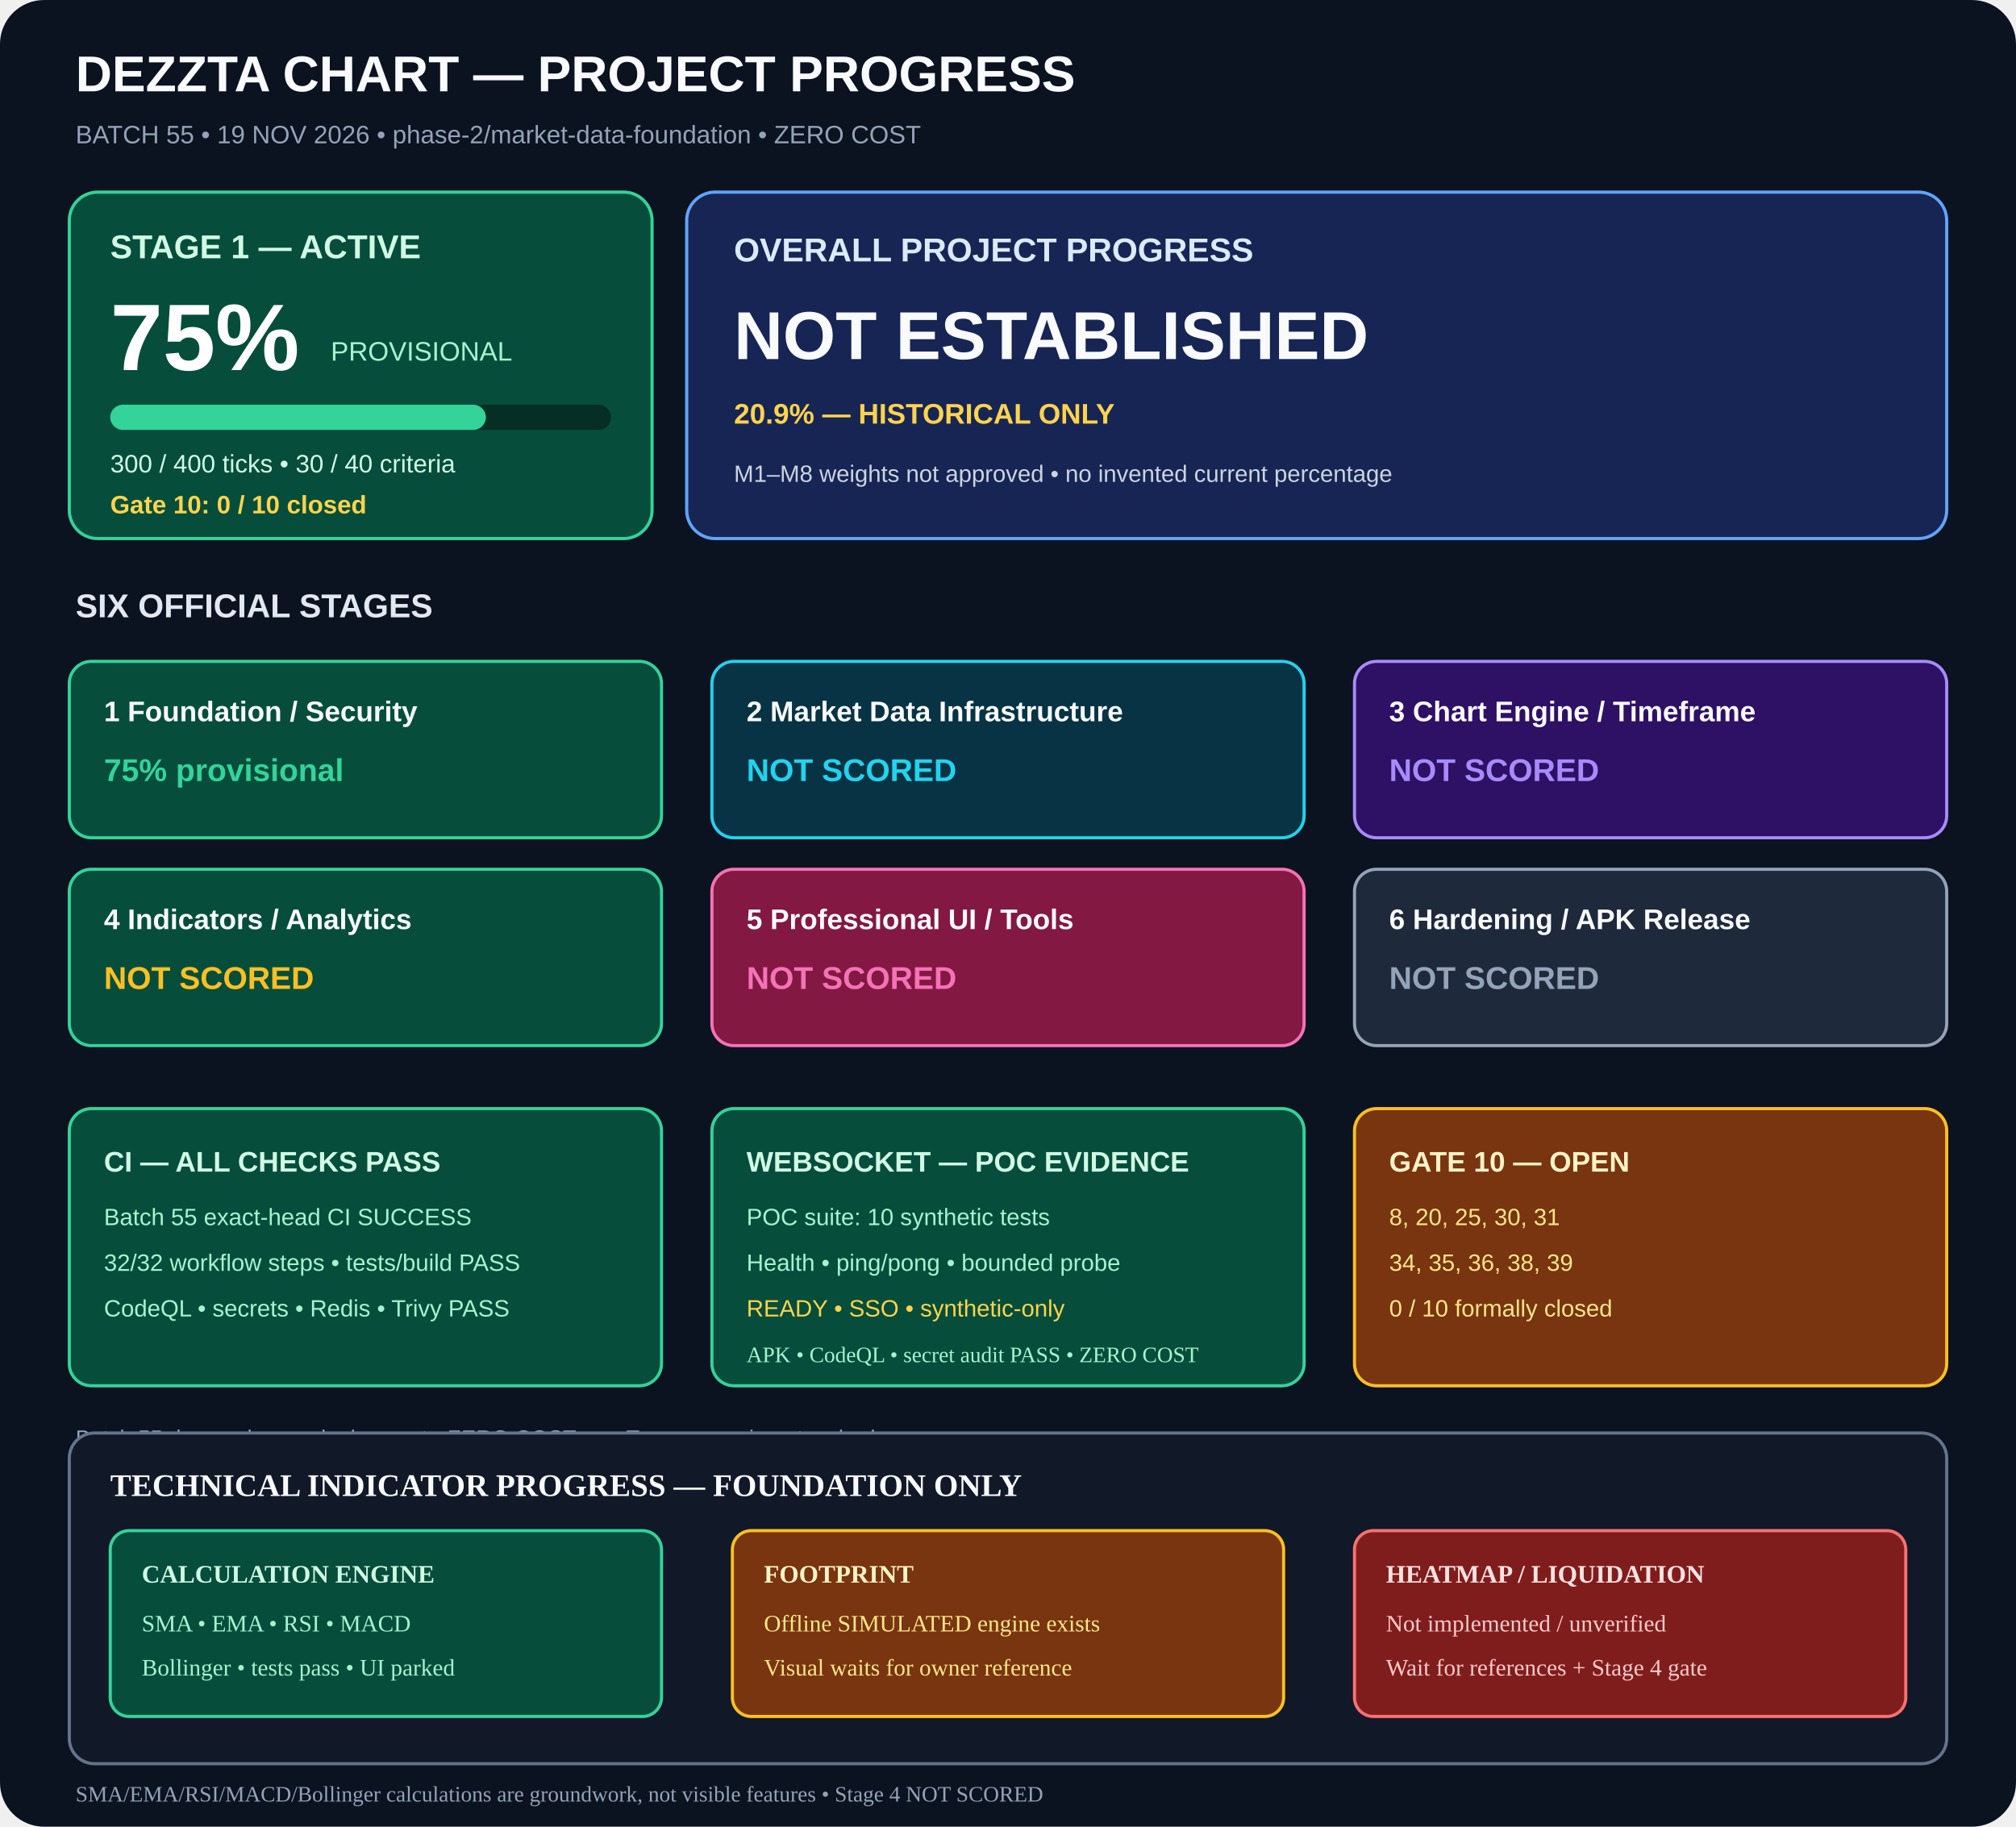
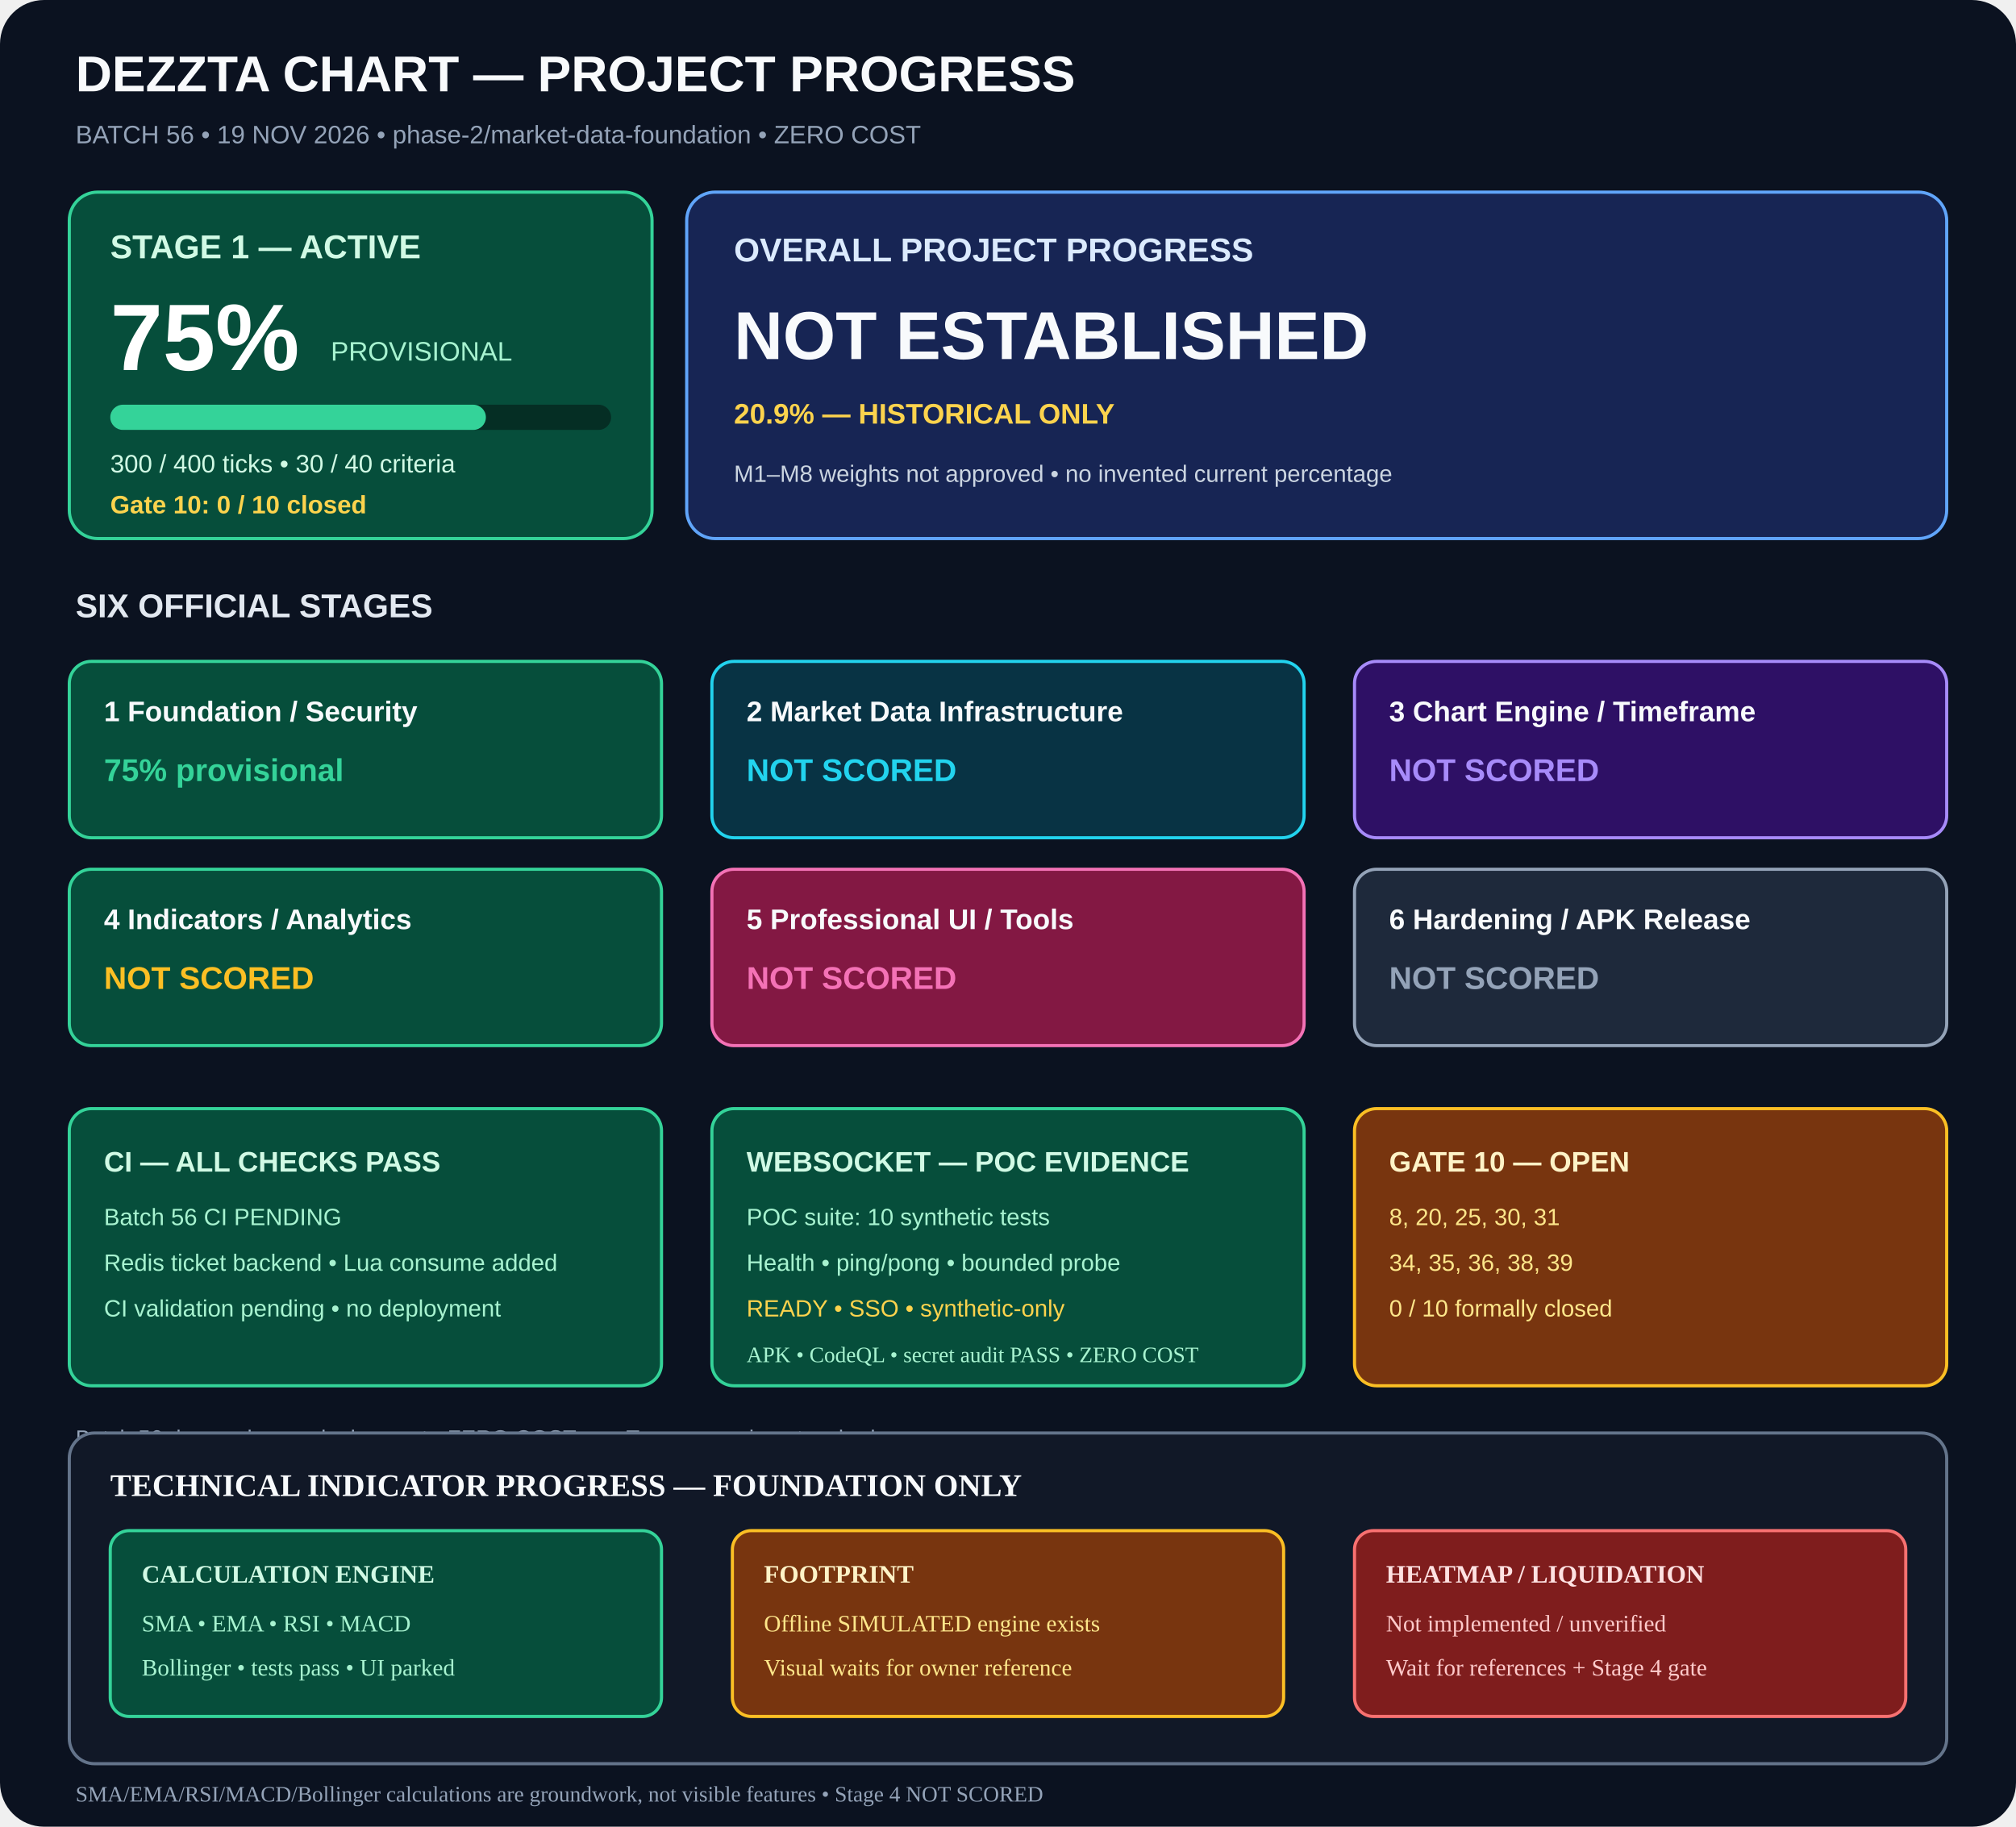
<svg xmlns="http://www.w3.org/2000/svg" width="1280" height="1160" viewBox="0 0 1280 1160" role="img" aria-labelledby="title desc">
  <rect width="1280" height="1160" rx="28" fill="#0b1220" />
  <g font-family="Arial,sans-serif">
    <text x="48" y="58" fill="#f8fafc" font-size="32" font-weight="700">DEZZTA CHART — PROJECT PROGRESS</text>
-     <text x="48" y="91" fill="#94a3b8" font-size="16">BATCH 55 • 19 NOV 2026 • phase-2/market-data-foundation • ZERO COST</text>
+     <text x="48" y="91" fill="#94a3b8" font-size="16">BATCH 56 • 19 NOV 2026 • phase-2/market-data-foundation • ZERO COST</text>
    <rect x="44" y="122" width="370" height="220" rx="18" fill="#064e3b" stroke="#34d399" stroke-width="2" />
    <text x="70" y="164" fill="#d1fae5" font-size="21" font-weight="700">STAGE 1 — ACTIVE</text>
    <text x="70" y="235" fill="#fff" font-size="60" font-weight="700">75%</text>
    <text x="210" y="229" fill="#a7f3d0" font-size="17">PROVISIONAL</text>
    <rect x="70" y="257" width="318" height="16" rx="8" fill="#052e24" />
    <rect x="70" y="257" width="238.5" height="16" rx="8" fill="#34d399" />
    <text x="70" y="300" fill="#d1fae5" font-size="16">300 / 400 ticks • 30 / 40 criteria</text>
    <text x="70" y="326" fill="#fcd34d" font-size="16" font-weight="700">Gate 10: 0 / 10 closed</text>
    <rect x="436" y="122" width="800" height="220" rx="18" fill="#172554" stroke="#60a5fa" stroke-width="2" />
    <text x="466" y="166" fill="#dbeafe" font-size="21" font-weight="700">OVERALL PROJECT PROGRESS</text>
    <text x="466" y="228" fill="#f8fafc" font-size="43" font-weight="700">NOT ESTABLISHED</text>
    <text x="466" y="269" fill="#fcd34d" font-size="18" font-weight="700">20.9% — HISTORICAL ONLY</text>
    <text x="466" y="306" fill="#cbd5e1" font-size="15">M1–M8 weights not approved • no invented current percentage</text>
    <text x="48" y="392" fill="#e2e8f0" font-size="21" font-weight="700">SIX OFFICIAL STAGES</text>
    <rect x="44" y="420" width="376" height="112" rx="14" fill="#064e3b" stroke="#34d399" stroke-width="2" />
    <text x="66" y="458" fill="#f8fafc" font-size="18" font-weight="700">1  Foundation / Security</text>
    <text x="66" y="496" fill="#34d399" font-size="20" font-weight="700">75% provisional</text>
    <rect x="452" y="420" width="376" height="112" rx="14" fill="#083344" stroke="#22d3ee" stroke-width="2" />
    <text x="474" y="458" fill="#f8fafc" font-size="18" font-weight="700">2  Market Data Infrastructure</text>
    <text x="474" y="496" fill="#22d3ee" font-size="20" font-weight="700">NOT SCORED</text>
    <rect x="860" y="420" width="376" height="112" rx="14" fill="#2e1065" stroke="#a78bfa" stroke-width="2" />
    <text x="882" y="458" fill="#f8fafc" font-size="18" font-weight="700">3  Chart Engine / Timeframe</text>
    <text x="882" y="496" fill="#a78bfa" font-size="20" font-weight="700">NOT SCORED</text>
    <rect x="44" y="552" width="376" height="112" rx="14" fill="#064e3b" stroke="#34d399" stroke-width="2" />
    <text x="66" y="590" fill="#f8fafc" font-size="18" font-weight="700">4  Indicators / Analytics</text>
    <text x="66" y="628" fill="#fbbf24" font-size="20" font-weight="700">NOT SCORED</text>
    <rect x="452" y="552" width="376" height="112" rx="14" fill="#831843" stroke="#f472b6" stroke-width="2" />
    <text x="474" y="590" fill="#f8fafc" font-size="18" font-weight="700">5  Professional UI / Tools</text>
    <text x="474" y="628" fill="#f472b6" font-size="20" font-weight="700">NOT SCORED</text>
    <rect x="860" y="552" width="376" height="112" rx="14" fill="#1e293b" stroke="#94a3b8" stroke-width="2" />
    <text x="882" y="590" fill="#f8fafc" font-size="18" font-weight="700">6  Hardening / APK Release</text>
    <text x="882" y="628" fill="#94a3b8" font-size="20" font-weight="700">NOT SCORED</text>
    <rect x="44" y="704" width="376" height="176" rx="14" fill="#064e3b" stroke="#34d399" stroke-width="2" />
    <text x="66" y="744" fill="#d1fae5" font-size="18" font-weight="700">CI — ALL CHECKS PASS</text>
-     <text x="66" y="778" fill="#a7f3d0" font-size="15">Batch 55 exact-head CI SUCCESS</text>
-     <text x="66" y="807" fill="#a7f3d0" font-size="15">32/32 workflow steps • tests/build PASS</text>
-     <text x="66" y="836" fill="#a7f3d0" font-size="15">CodeQL • secrets • Redis • Trivy PASS</text>
+     <text x="66" y="778" fill="#a7f3d0" font-size="15">Batch 56 CI PENDING</text>
+     <text x="66" y="807" fill="#a7f3d0" font-size="15">Redis ticket backend • Lua consume added</text>
+     <text x="66" y="836" fill="#a7f3d0" font-size="15">CI validation pending • no deployment</text>
    <rect x="452" y="704" width="376" height="176" rx="14" fill="#064e3b" stroke="#34d399" stroke-width="2" />
    <text x="474" y="744" fill="#d1fae5" font-size="18" font-weight="700">WEBSOCKET — POC EVIDENCE</text>
    <text x="474" y="778" fill="#a7f3d0" font-size="15">POC suite: 10 synthetic tests</text>
    <text x="474" y="807" fill="#a7f3d0" font-size="15">Health • ping/pong • bounded probe</text>
    <text x="474" y="836" fill="#fcd34d" font-size="15">READY • SSO • synthetic-only</text>
    <rect x="860" y="704" width="376" height="176" rx="14" fill="#78350f" stroke="#fbbf24" stroke-width="2" />
    <text x="882" y="744" fill="#fef3c7" font-size="18" font-weight="700">GATE 10 — OPEN</text>
    <text x="882" y="778" fill="#fde68a" font-size="15">8, 20, 25, 30, 31</text>
    <text x="882" y="807" fill="#fde68a" font-size="15">34, 35, 36, 38, 39</text>
    <text x="882" y="836" fill="#fde68a" font-size="15">0 / 10 formally closed</text>
-     <text x="48" y="918" fill="#94a3b8" font-size="14">Batch 55 docs-only • no deployment • ZERO COST • no Termux • main untouched</text>
+     <text x="48" y="918" fill="#94a3b8" font-size="14">Batch 56 docs-only • no deployment • ZERO COST • no Termux • main untouched</text>
  </g>
  <text x="474" y="865" fill="#a7f3d0" font-size="14">APK • CodeQL • secret audit PASS • ZERO COST</text>
  <rect x="44" y="910" width="1192" height="210" rx="16" fill="#111827" stroke="#64748b" stroke-width="2" />
  <text x="70" y="950" fill="#f8fafc" font-size="20" font-weight="700">TECHNICAL INDICATOR PROGRESS — FOUNDATION ONLY</text>
  <rect x="70" y="972" width="350" height="118" rx="12" fill="#064e3b" stroke="#34d399" stroke-width="2" />
  <text x="90" y="1005" fill="#d1fae5" font-size="16" font-weight="700">CALCULATION ENGINE</text>
  <text x="90" y="1036" fill="#a7f3d0" font-size="15">SMA • EMA • RSI • MACD</text>
  <text x="90" y="1064" fill="#a7f3d0" font-size="15">Bollinger • tests pass • UI parked</text>
  <rect x="465" y="972" width="350" height="118" rx="12" fill="#78350f" stroke="#fbbf24" stroke-width="2" />
  <text x="485" y="1005" fill="#fef3c7" font-size="16" font-weight="700">FOOTPRINT</text>
  <text x="485" y="1036" fill="#fde68a" font-size="15">Offline SIMULATED engine exists</text>
  <text x="485" y="1064" fill="#fde68a" font-size="15">Visual waits for owner reference</text>
  <rect x="860" y="972" width="350" height="118" rx="12" fill="#7f1d1d" stroke="#f87171" stroke-width="2" />
  <text x="880" y="1005" fill="#fee2e2" font-size="16" font-weight="700">HEATMAP / LIQUIDATION</text>
  <text x="880" y="1036" fill="#fecaca" font-size="15">Not implemented / unverified</text>
  <text x="880" y="1064" fill="#fecaca" font-size="15">Wait for references + Stage 4 gate</text>
  <text x="48" y="1144" fill="#94a3b8" font-size="14">SMA/EMA/RSI/MACD/Bollinger calculations are groundwork, not visible features • Stage 4 NOT SCORED</text>
</svg>
